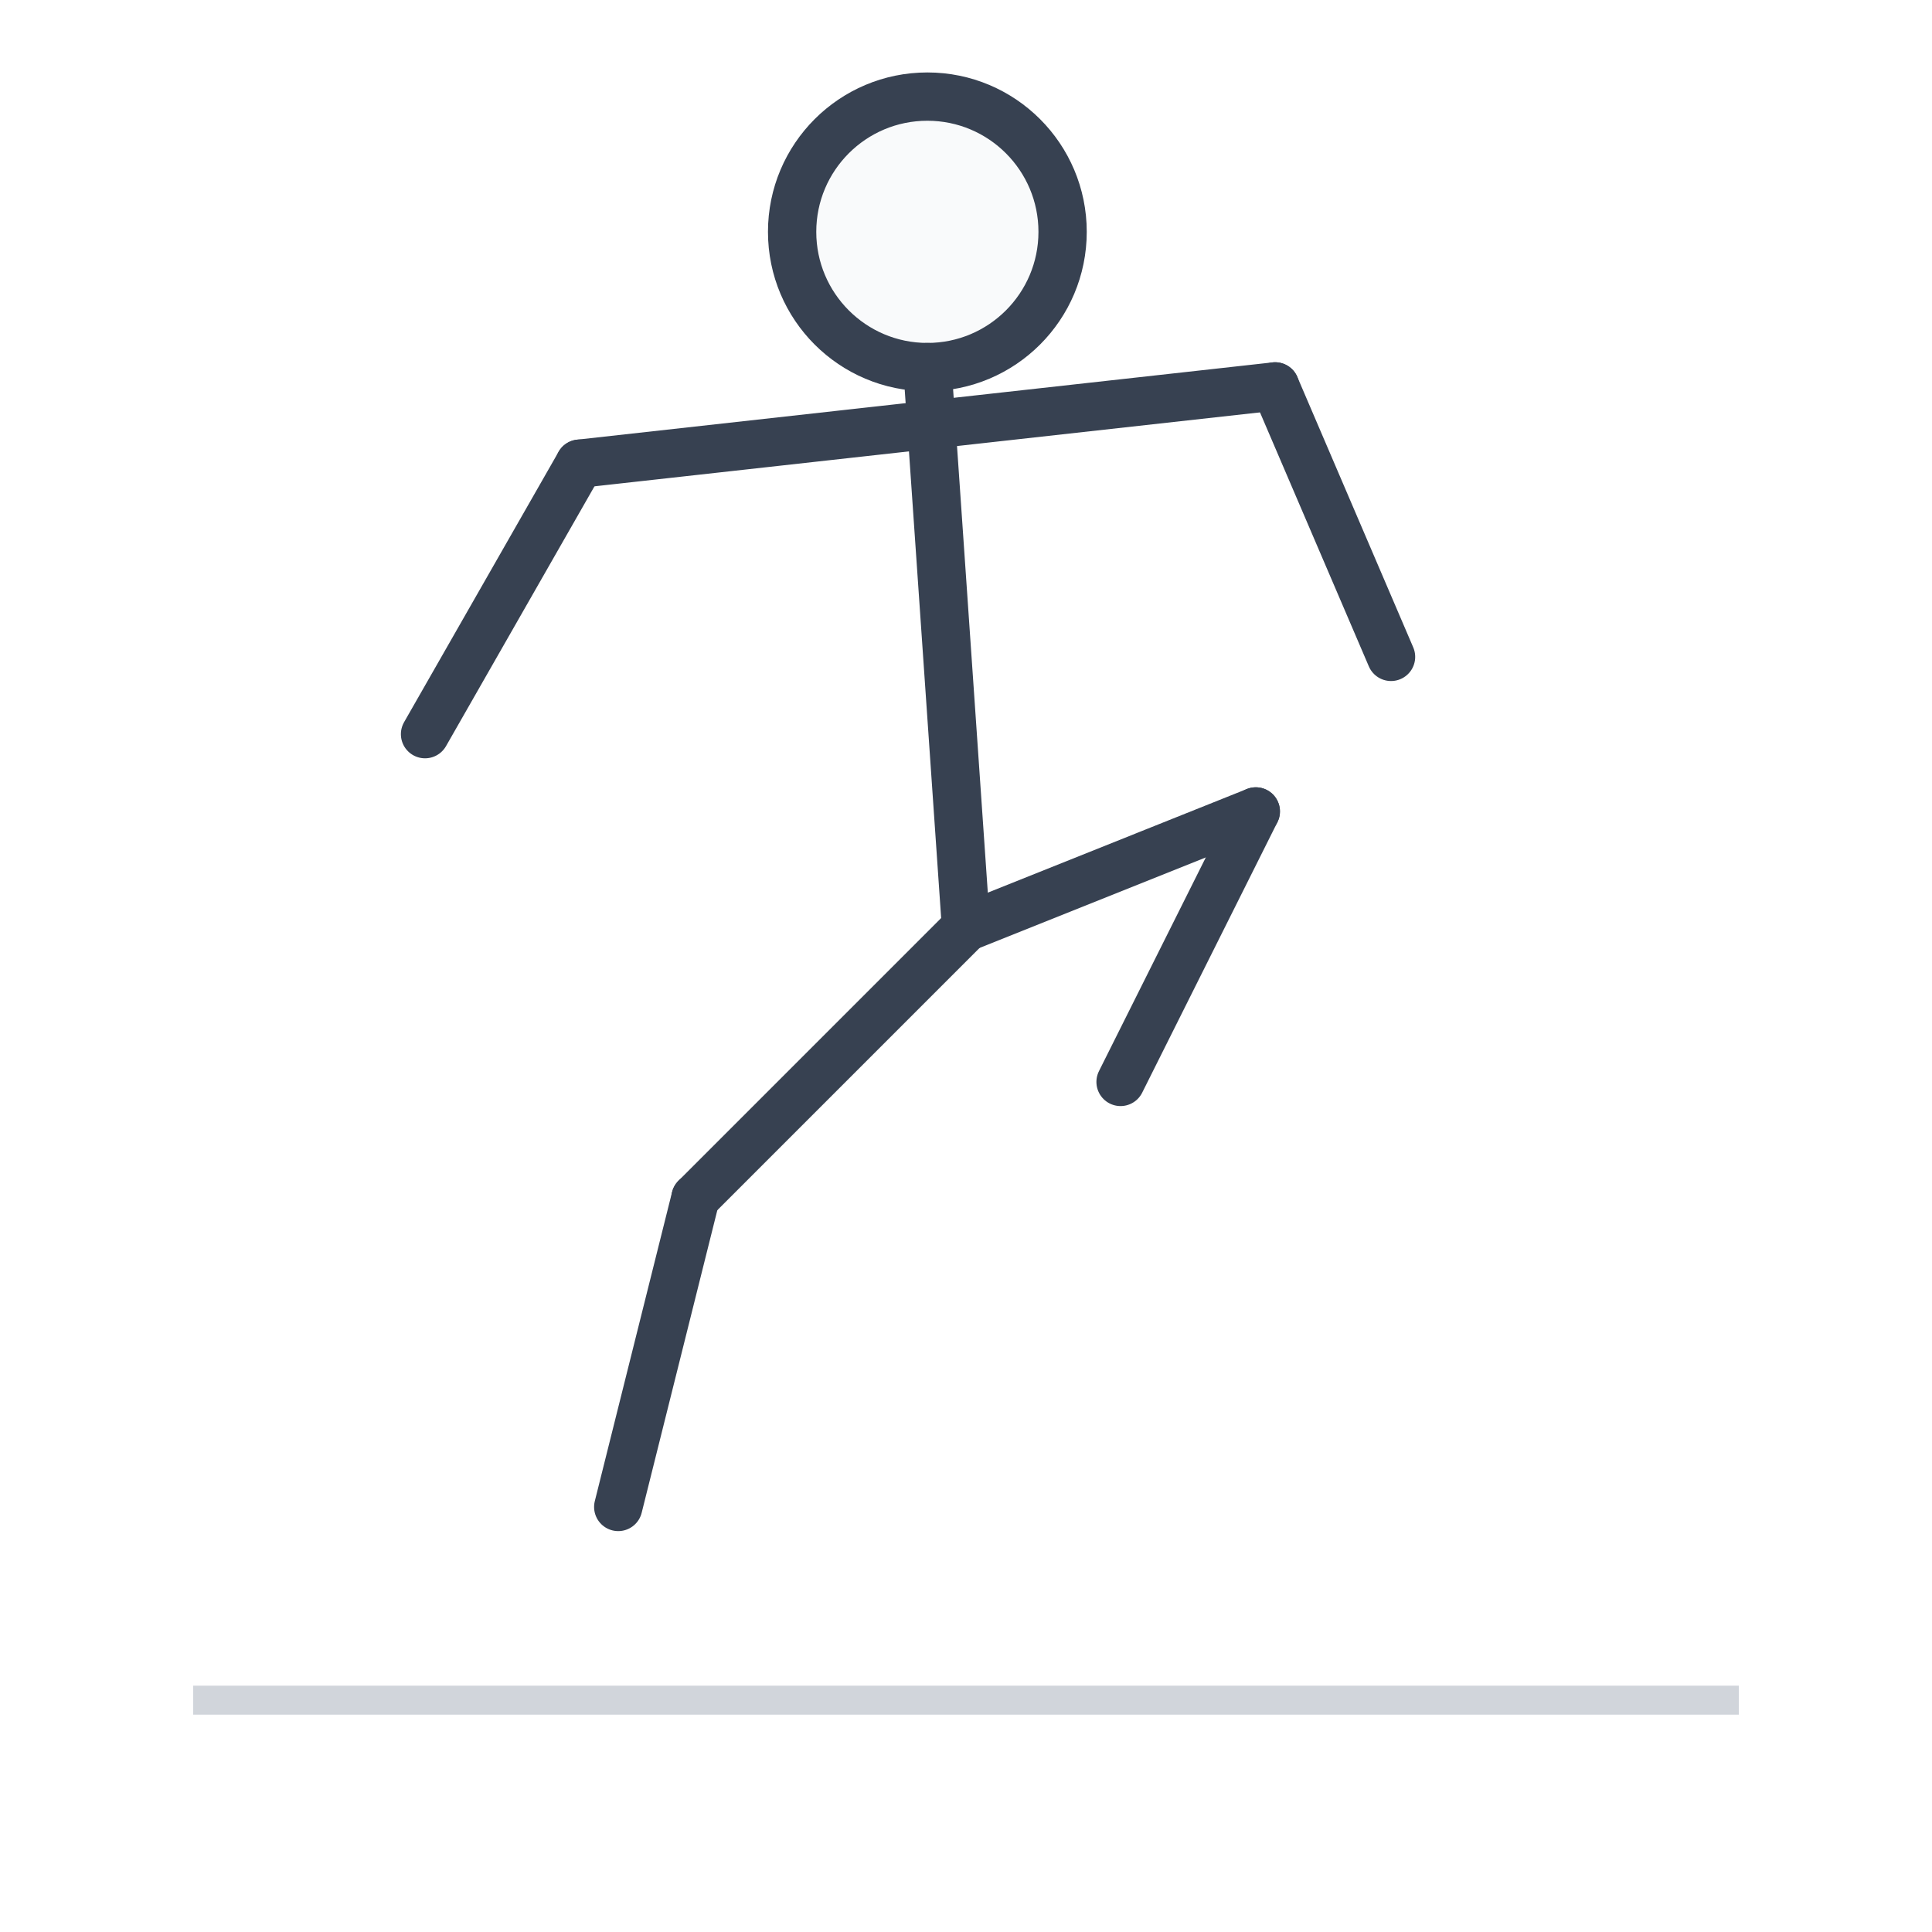
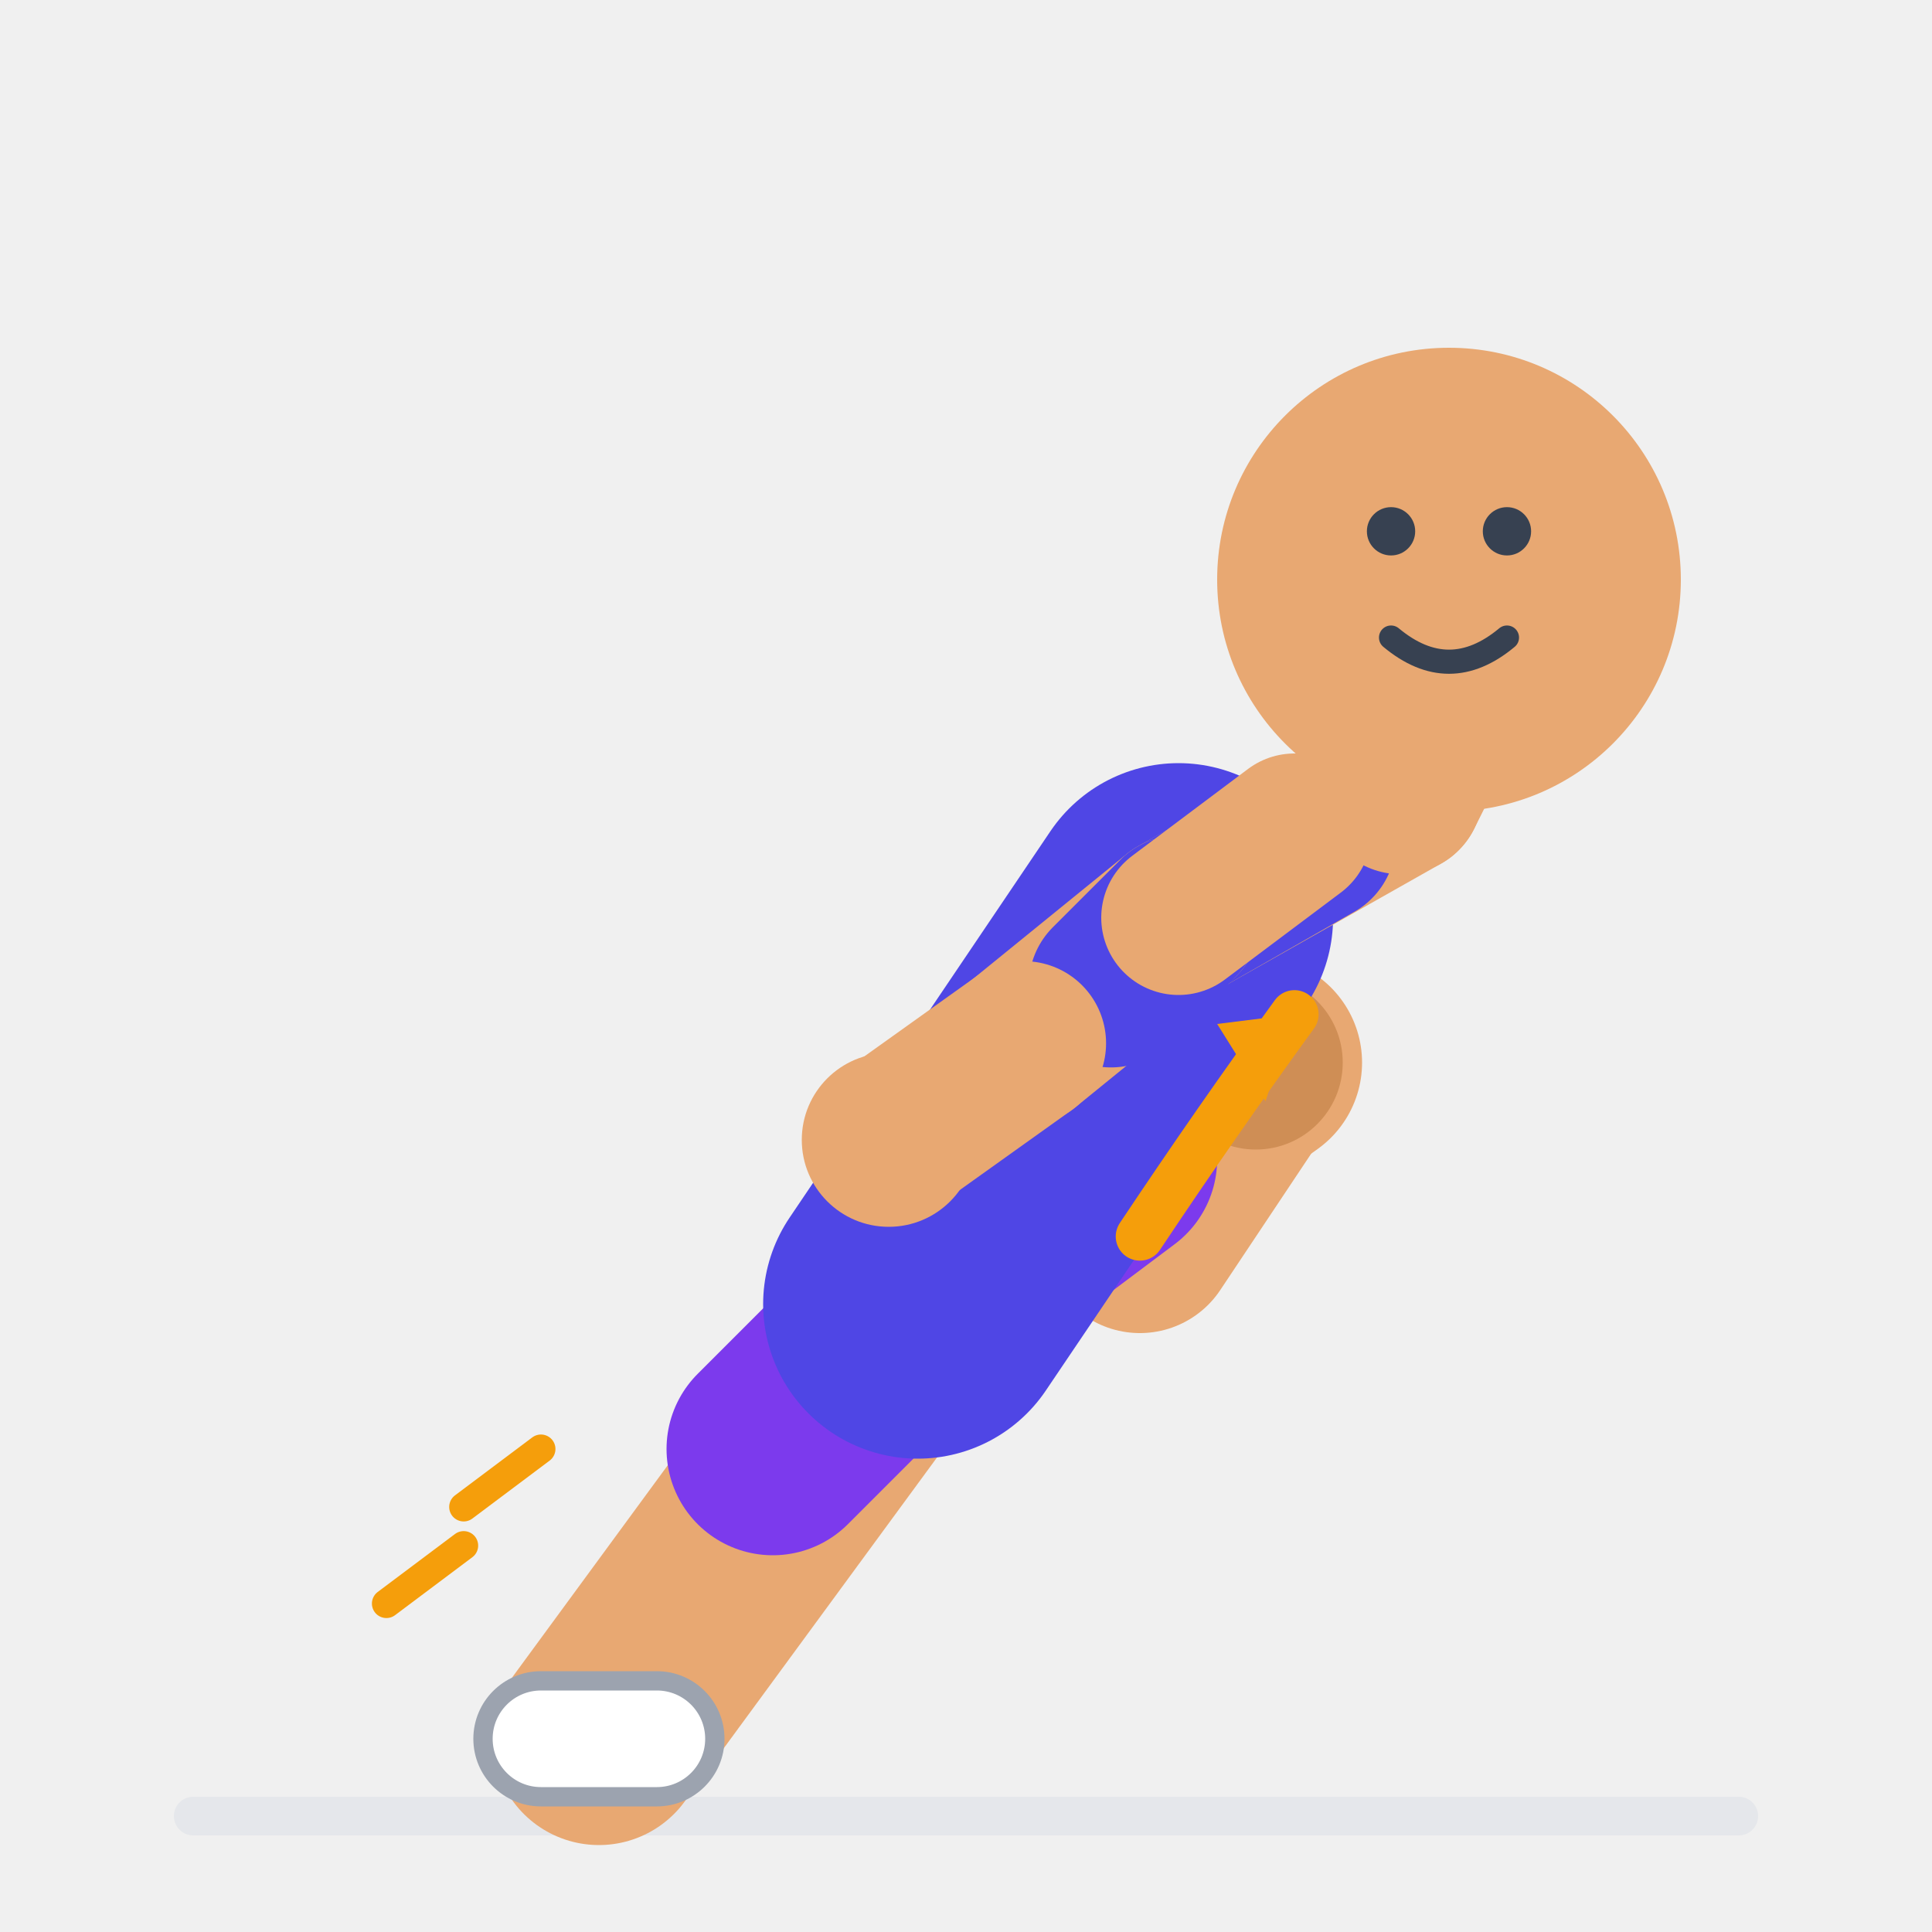
- <svg xmlns="http://www.w3.org/2000/svg" viewBox="0 0 100 100" width="100" height="100">
-   <rect width="100" height="100" fill="white" />
-   <line x1="10" y1="88" x2="90" y2="88" stroke="#d1d5db" stroke-width="1.5" />
-   <circle cx="48" cy="12" r="7" fill="#f9fafb" stroke="#374151" stroke-width="2.5" />
-   <line x1="48" y1="19" x2="50" y2="48" stroke="#374151" stroke-width="2.5" stroke-linecap="round" />
-   <line x1="30" y1="24" x2="66" y2="20" stroke="#374151" stroke-width="2.5" stroke-linecap="round" />
-   <line x1="30" y1="24" x2="22" y2="38" stroke="#374151" stroke-width="2.5" stroke-linecap="round" />
-   <line x1="66" y1="20" x2="72" y2="34" stroke="#374151" stroke-width="2.5" stroke-linecap="round" />
-   <line x1="50" y1="48" x2="36" y2="62" stroke="#374151" stroke-width="2.5" stroke-linecap="round" />
-   <line x1="36" y1="62" x2="32" y2="78" stroke="#374151" stroke-width="2.5" stroke-linecap="round" />
-   <line x1="50" y1="48" x2="65" y2="42" stroke="#374151" stroke-width="2.5" stroke-linecap="round" />
-   <line x1="65" y1="42" x2="58" y2="56" stroke="#374151" stroke-width="2.5" stroke-linecap="round" />
+ <svg xmlns="http://www.w3.org/2000/svg" viewBox="0 0 200 200" width="200" height="200">
+   <line x1="20" y1="188" x2="180" y2="188" stroke="#E5E7EB" stroke-width="4" stroke-linecap="round" />
+   <line x1="95" y1="135" x2="62" y2="180" stroke="#E8A872" stroke-width="22" stroke-linecap="round" />
+   <line x1="95" y1="135" x2="80" y2="150" stroke="#7C3AED" stroke-width="22" stroke-linecap="round" />
+   <rect x="50" y="174" width="24" height="12" rx="6" fill="#FFFFFF" stroke="#9CA3AF" stroke-width="2" />
+   <line x1="95" y1="135" x2="130" y2="110" stroke="#E8A872" stroke-width="22" stroke-linecap="round" />
+   <line x1="130" y1="110" x2="118" y2="128" stroke="#E8A872" stroke-width="20" stroke-linecap="round" />
+   <circle cx="130" cy="110" r="9" fill="#CF8E55" />
+   <line x1="95" y1="135" x2="115" y2="120" stroke="#7C3AED" stroke-width="22" stroke-linecap="round" />
+   <line x1="95" y1="135" x2="122" y2="95" stroke="#4F46E5" stroke-width="32" stroke-linecap="round" />
+   <line x1="122" y1="95" x2="145" y2="82" stroke="#E8A872" stroke-width="17" stroke-linecap="round" />
+   <line x1="122" y1="95" x2="136" y2="87" stroke="#4F46E5" stroke-width="17" stroke-linecap="round" />
+   <circle cx="145" cy="82" r="8" fill="#CF8E55" />
+   <line x1="145" y1="82" x2="152" y2="68" stroke="#E8A872" stroke-width="17" stroke-linecap="round" />
+   <circle cx="152" cy="68" r="9" fill="#E8A872" />
+   <line x1="122" y1="95" x2="106" y2="108" stroke="#E8A872" stroke-width="17" stroke-linecap="round" />
+   <line x1="122" y1="95" x2="115" y2="102" stroke="#4F46E5" stroke-width="17" stroke-linecap="round" />
+   <circle cx="106" cy="108" r="8" fill="#CF8E55" />
+   <line x1="106" y1="108" x2="92" y2="118" stroke="#E8A872" stroke-width="17" stroke-linecap="round" />
+   <circle cx="92" cy="118" r="9" fill="#E8A872" />
+   <line x1="122" y1="95" x2="134" y2="86" stroke="#E8A872" stroke-width="16" stroke-linecap="round" />
+   <circle cx="150" cy="60" r="24" fill="#E8A872" />
+   <circle cx="144" cy="55" r="2.5" fill="#374151" />
+   <circle cx="156" cy="55" r="2.5" fill="#374151" />
+   <path d="M144,66 Q150,71 156,66" stroke="#374151" stroke-width="2.5" fill="none" stroke-linecap="round" />
+   <path d="M118,128 Q126,116 134,105" stroke="#F59E0B" stroke-width="5" fill="none" stroke-linecap="round" />
+   <polygon points="134,105 126,106 131,114" fill="#F59E0B" />
+   <line x1="48" y1="160" x2="40" y2="166" stroke="#F59E0B" stroke-width="3" stroke-linecap="round" />
+   <line x1="56" y1="150" x2="48" y2="156" stroke="#F59E0B" stroke-width="3" stroke-linecap="round" />
</svg>
